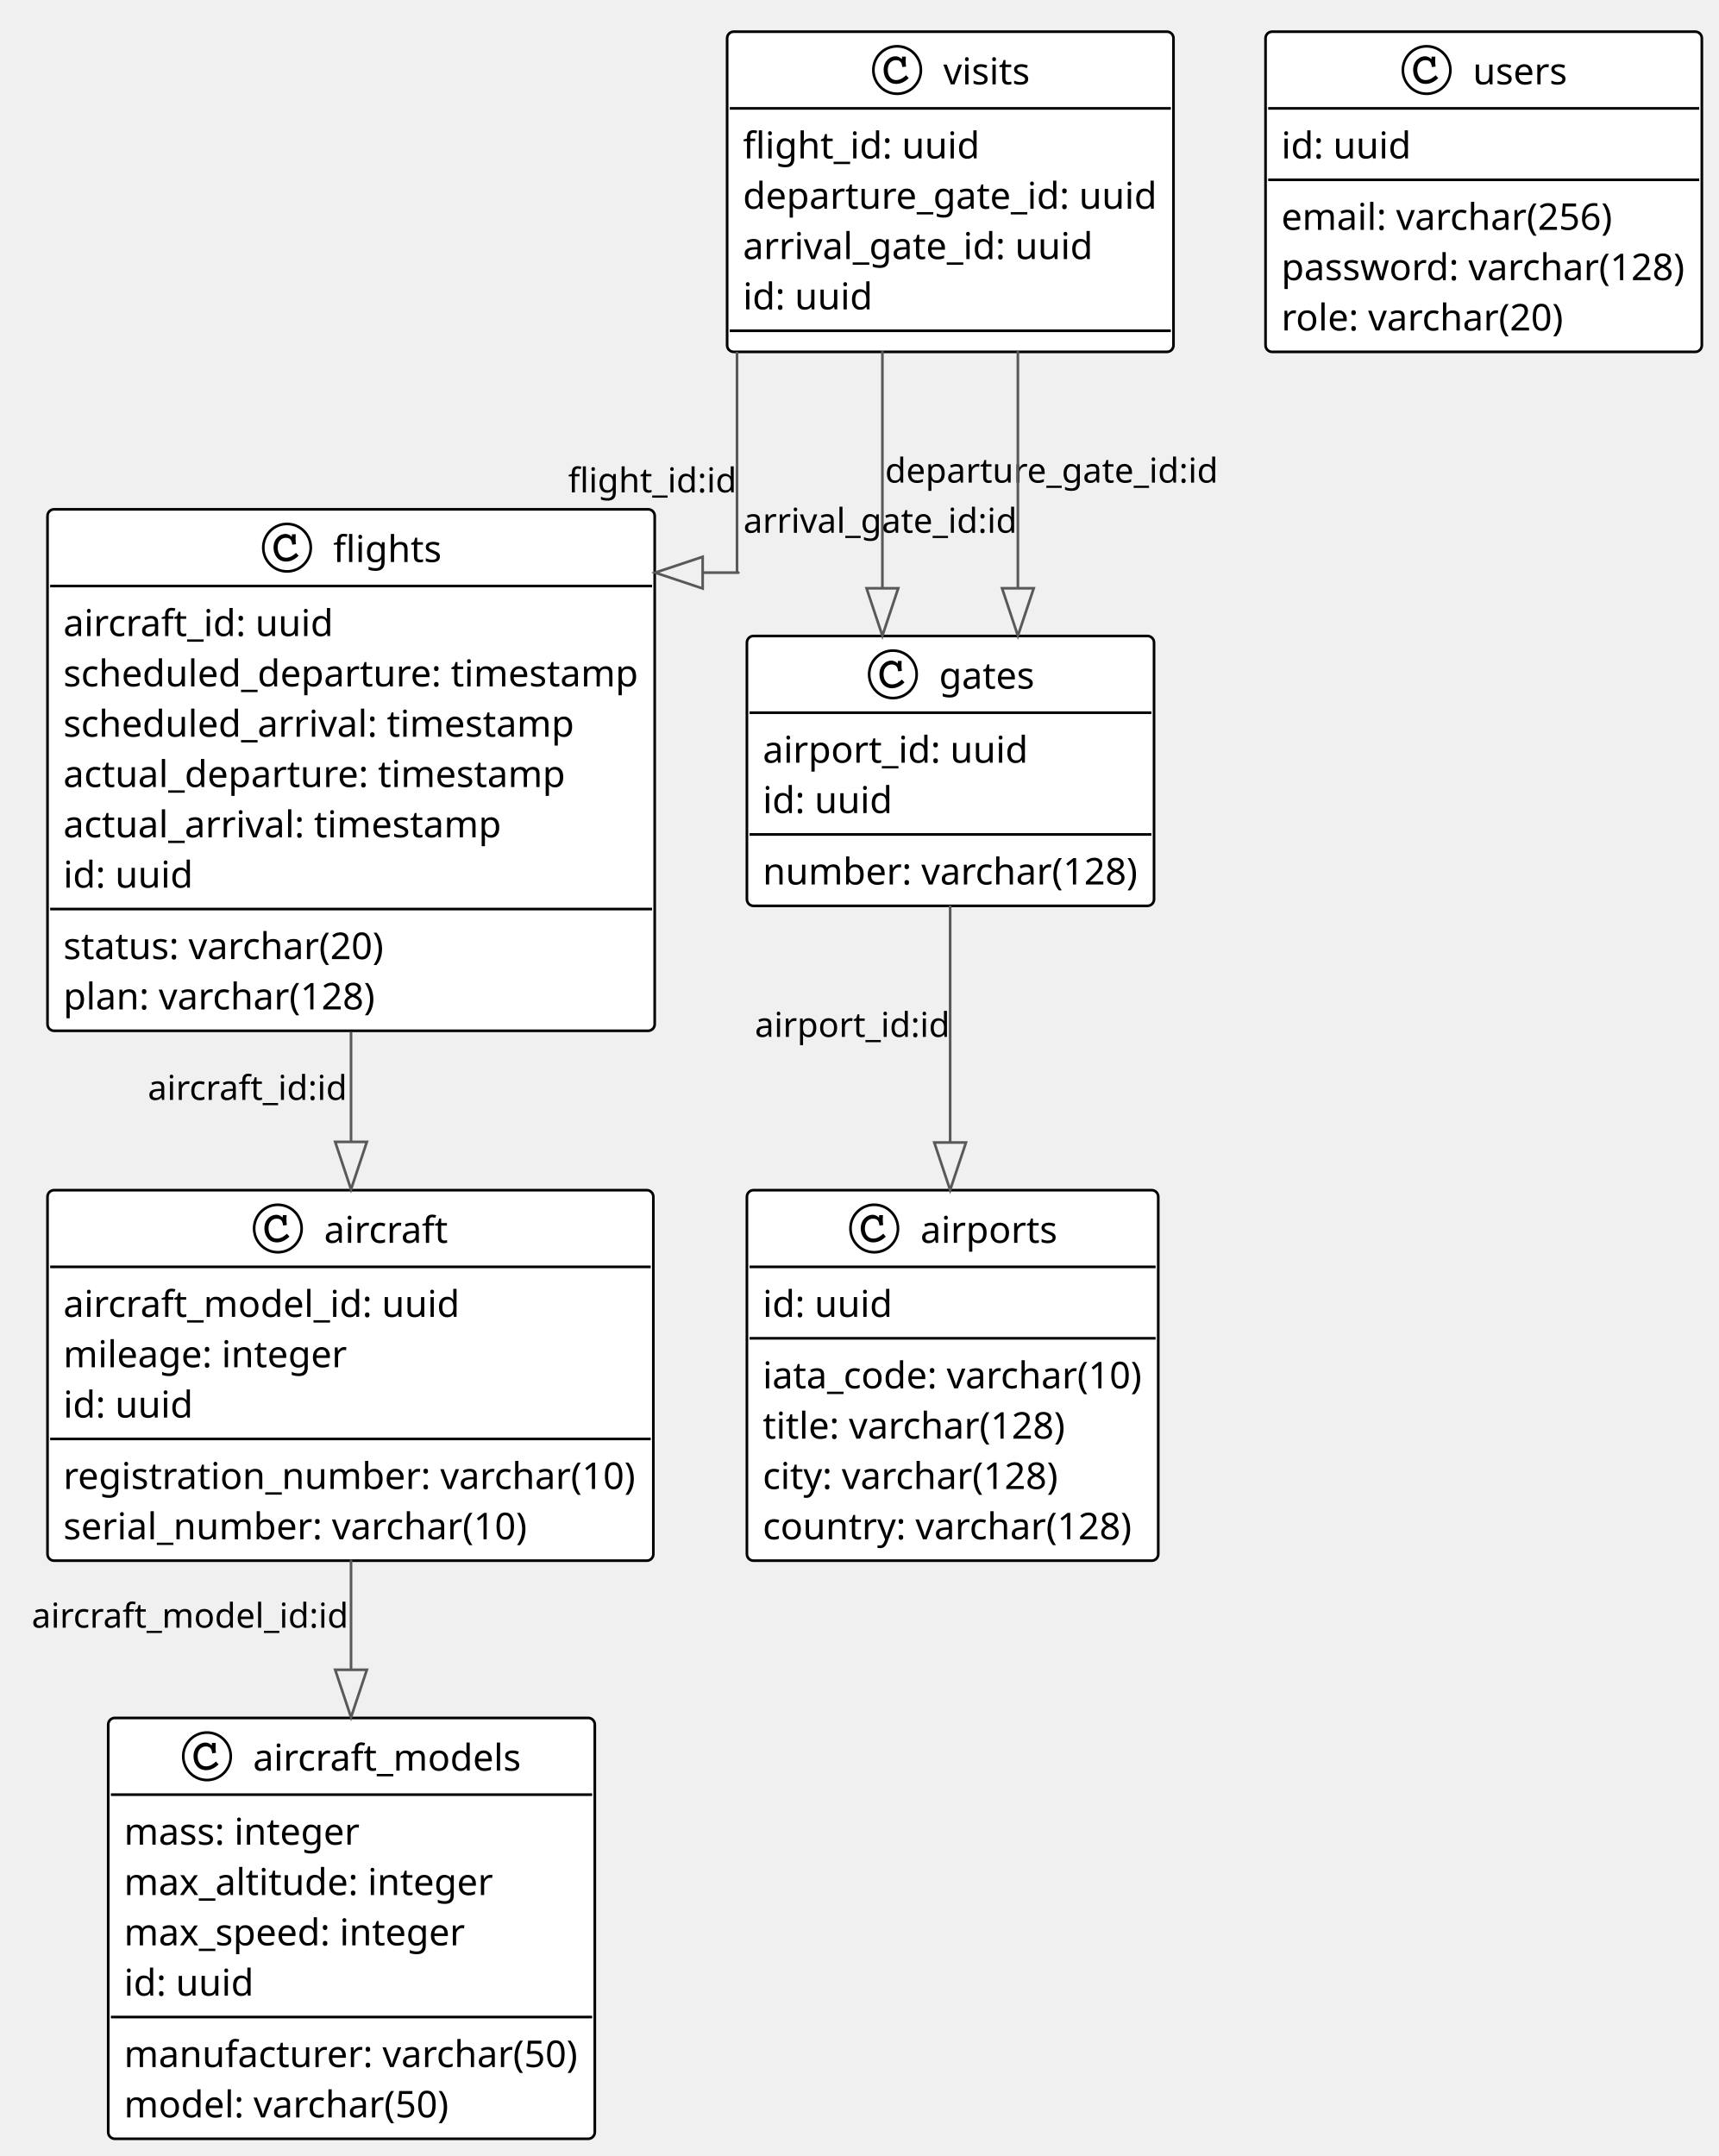
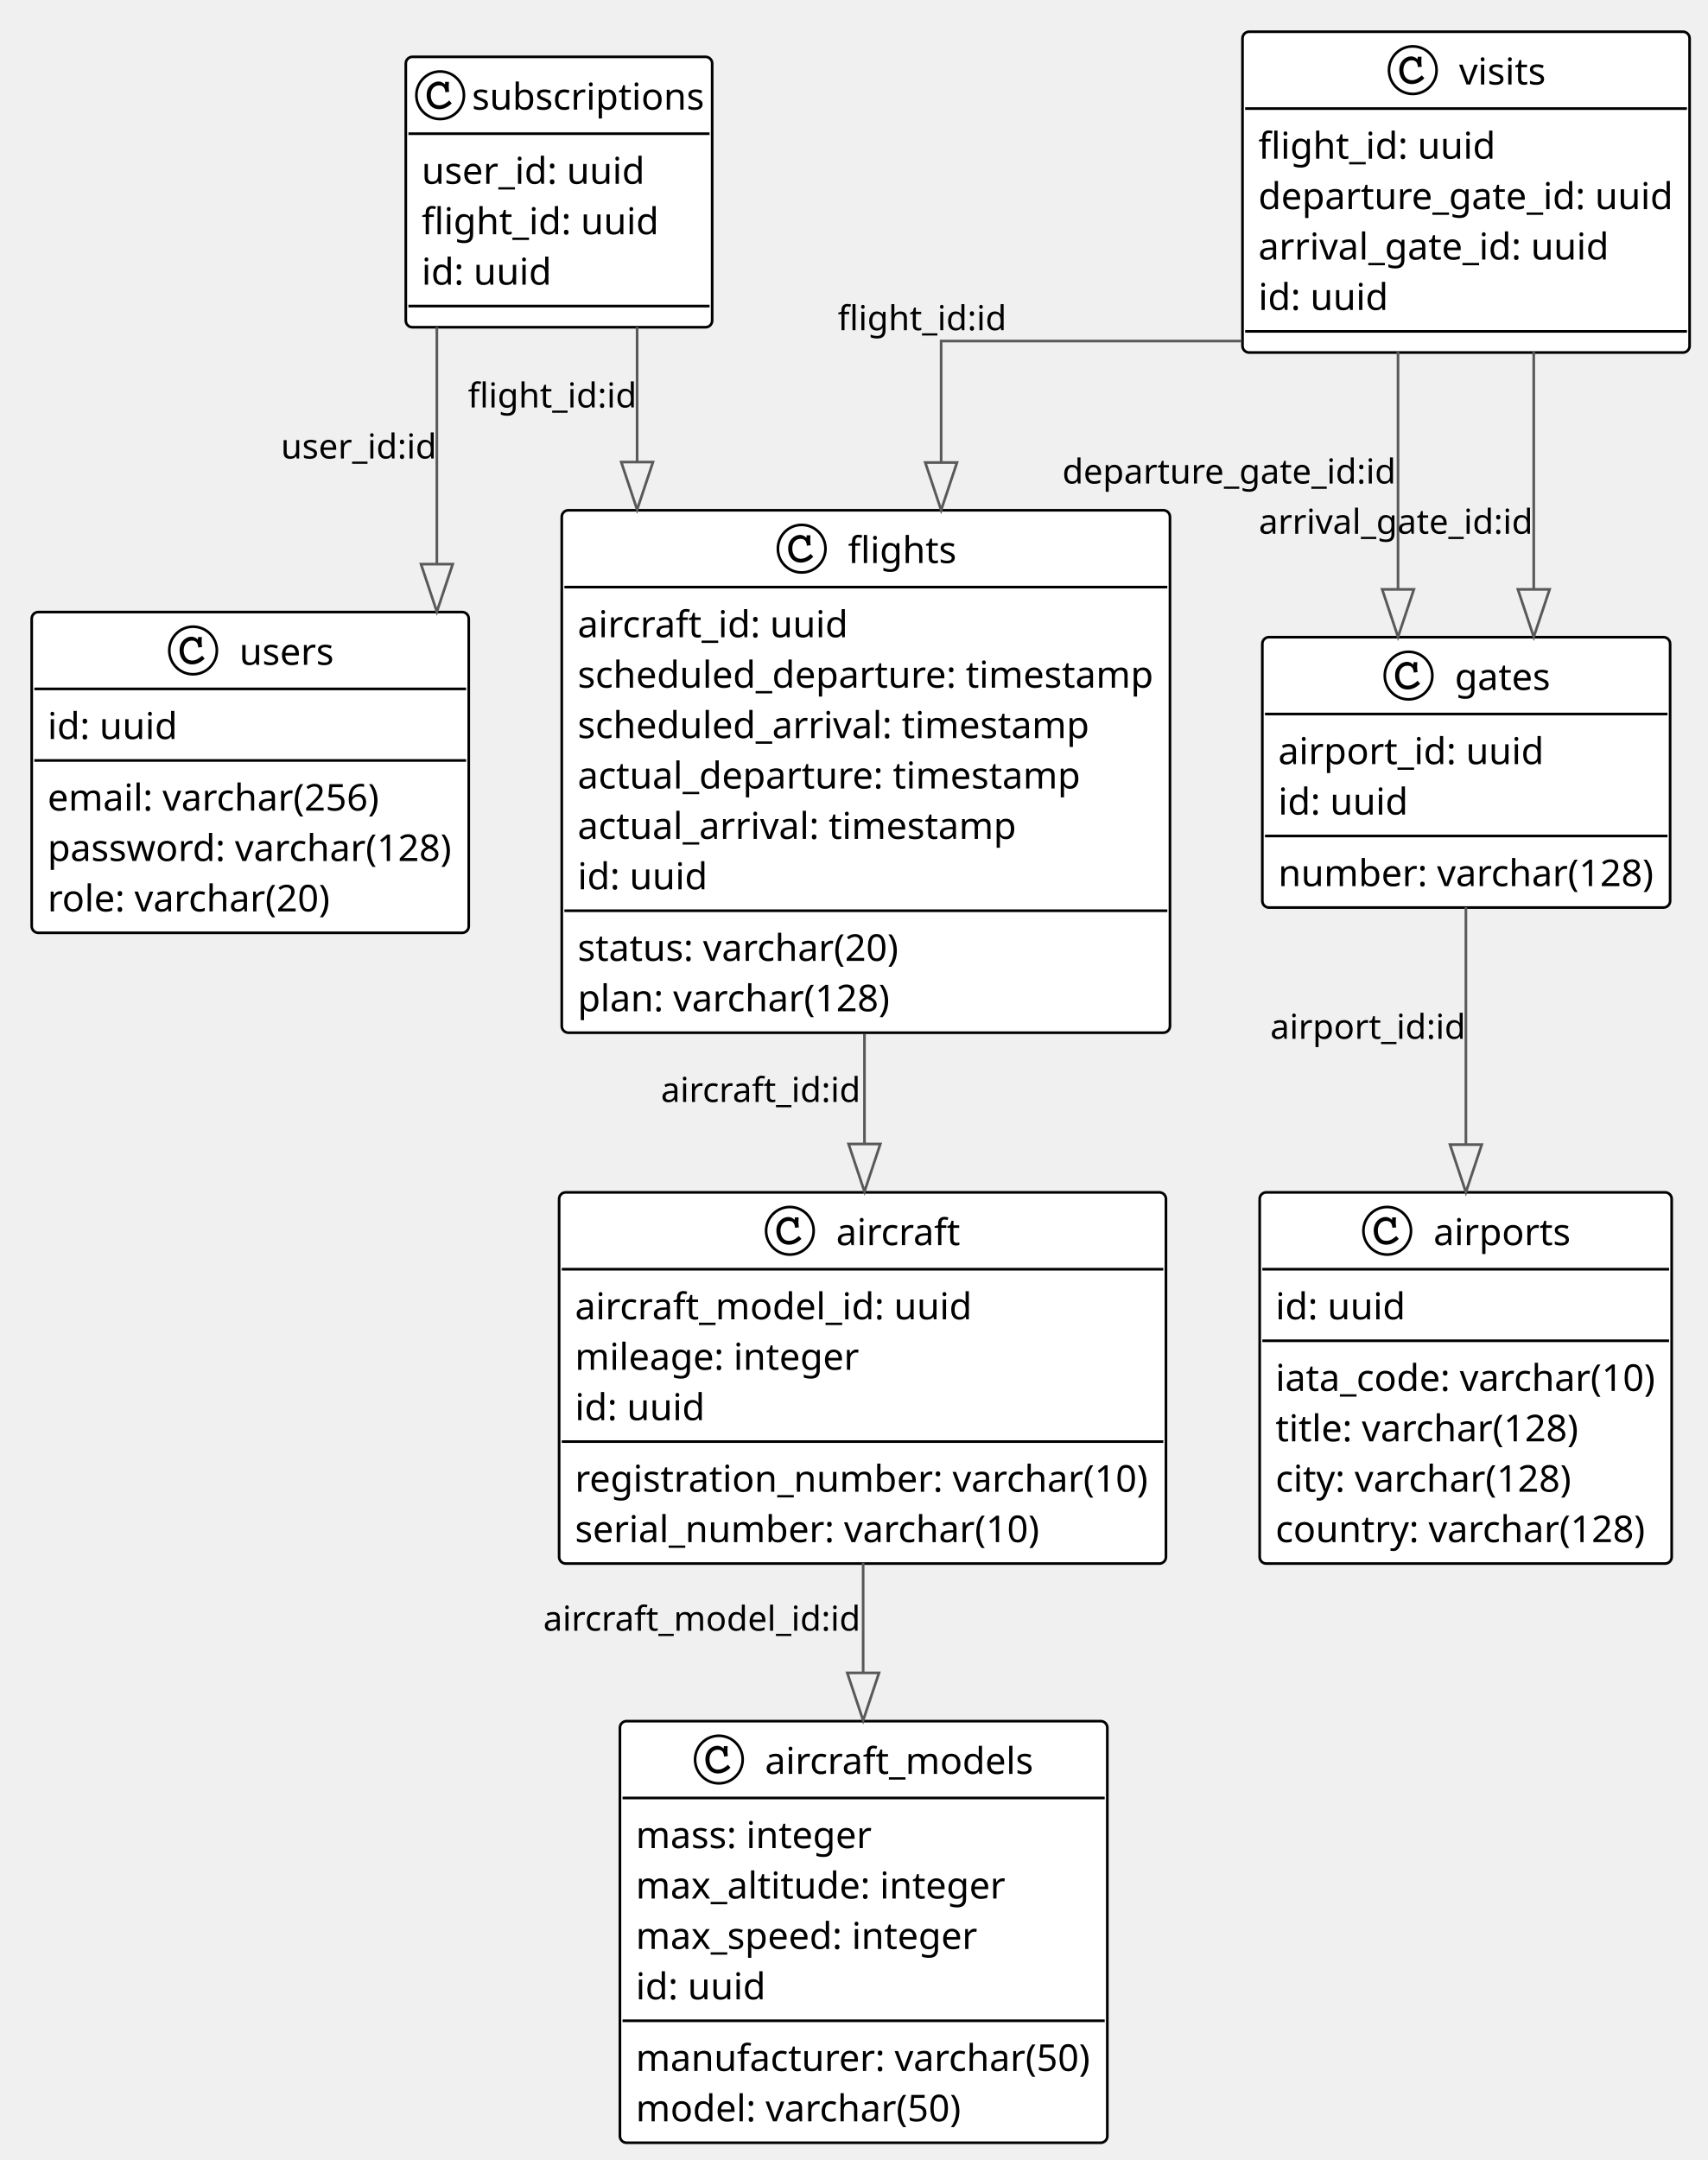
- <svg xmlns="http://www.w3.org/2000/svg" contentStyleType="text/css" data-diagram-type="CLASS" height="817px" preserveAspectRatio="none" style="width:651px;height:817px;background:#FFFFFF;" version="1.1" viewBox="0 0 651 817" width="651px" zoomAndPan="magnify">
+ <svg xmlns="http://www.w3.org/2000/svg" contentStyleType="text/css" data-diagram-type="CLASS" height="817px" preserveAspectRatio="none" style="width:646px;height:817px;background:#FFFFFF;" version="1.1" viewBox="0 0 646 817" width="646px" zoomAndPan="magnify">
  <defs />
  <g>
    <g class="entity" data-qualified-name="aircraft" data-source-line="6" id="ent0002">
-       <rect fill="#FFFFFF" height="140.407" rx="2.5" ry="2.5" style="stroke:#000000;stroke-width:1;" width="229.545" x="18" y="451" />
-       <ellipse cx="105.286" cy="465.534" fill="#FFFFFF" rx="9" ry="9" style="stroke:#000000;stroke-width:1;" />
-       <path d="M108.692,467.503 C107.973,468.175 106.676,469.346 104.926,469.346 C102.707,469.346 101.739,467.409 101.739,465.456 C101.739,463.065 103.223,461.8 104.864,461.8 C106.879,461.8 107.098,463.315 107.27,464.409 L108.692,464.221 C108.598,463.643 108.52,463.065 108.52,462.096 C108.52,461.425 108.567,460.878 108.598,460.456 L107.192,460.456 L107.082,461.409 C106.489,460.878 105.848,460.331 104.629,460.331 C102.582,460.331 100.176,462.159 100.176,465.471 C100.176,468.409 101.942,470.8 104.942,470.8 C107.379,470.8 109.082,469.175 109.676,468.596 L108.692,467.503 Z " fill="#000000" />
-       <text fill="#000000" font-family="Verdana" font-size="14" lengthAdjust="spacing" textLength="47.474" x="122.786" y="470.966">aircraft</text>
-       <line style="stroke:#000000;stroke-width:1;" x1="19" x2="246.545" y1="480.068" y2="480.068" />
-       <text fill="#000000" font-family="Verdana" font-size="14" lengthAdjust="spacing" textLength="150.723" x="24" y="499.034">aircraft_model_id: uuid</text>
-       <text fill="#000000" font-family="Verdana" font-size="14" lengthAdjust="spacing" textLength="107.464" x="24" y="518.102">mileage: integer</text>
-       <text fill="#000000" font-family="Verdana" font-size="14" lengthAdjust="spacing" textLength="49.14" x="24" y="537.17">id: uuid</text>
-       <line style="stroke:#000000;stroke-width:1;" x1="19" x2="246.545" y1="545.272" y2="545.272" />
-       <text fill="#000000" font-family="Verdana" font-size="14" lengthAdjust="spacing" textLength="217.545" x="24" y="564.238">registration_number: varchar(10)</text>
-       <text fill="#000000" font-family="Verdana" font-size="14" lengthAdjust="spacing" textLength="175.923" x="24" y="583.306">serial_number: varchar(10)</text>
+       <rect fill="#FFFFFF" height="140.407" rx="2.5" ry="2.5" style="stroke:#000000;stroke-width:1;" width="229.545" x="211.5" y="451" />
+       <ellipse cx="298.786" cy="465.534" fill="#FFFFFF" rx="9" ry="9" style="stroke:#000000;stroke-width:1;" />
+       <path d="M302.192,467.503 C301.473,468.175 300.176,469.346 298.426,469.346 C296.207,469.346 295.239,467.409 295.239,465.456 C295.239,463.065 296.723,461.8 298.364,461.8 C300.379,461.8 300.598,463.315 300.77,464.409 L302.192,464.221 C302.098,463.643 302.02,463.065 302.02,462.096 C302.02,461.425 302.067,460.878 302.098,460.456 L300.692,460.456 L300.582,461.409 C299.989,460.878 299.348,460.331 298.129,460.331 C296.082,460.331 293.676,462.159 293.676,465.471 C293.676,468.409 295.442,470.8 298.442,470.8 C300.879,470.8 302.582,469.175 303.176,468.596 L302.192,467.503 Z " fill="#000000" />
+       <text fill="#000000" font-family="Verdana" font-size="14" lengthAdjust="spacing" textLength="47.474" x="316.286" y="470.966">aircraft</text>
+       <line style="stroke:#000000;stroke-width:1;" x1="212.5" x2="440.045" y1="480.068" y2="480.068" />
+       <text fill="#000000" font-family="Verdana" font-size="14" lengthAdjust="spacing" textLength="150.723" x="217.5" y="499.034">aircraft_model_id: uuid</text>
+       <text fill="#000000" font-family="Verdana" font-size="14" lengthAdjust="spacing" textLength="107.464" x="217.5" y="518.102">mileage: integer</text>
+       <text fill="#000000" font-family="Verdana" font-size="14" lengthAdjust="spacing" textLength="49.14" x="217.5" y="537.17">id: uuid</text>
+       <line style="stroke:#000000;stroke-width:1;" x1="212.5" x2="440.045" y1="545.272" y2="545.272" />
+       <text fill="#000000" font-family="Verdana" font-size="14" lengthAdjust="spacing" textLength="217.545" x="217.5" y="564.238">registration_number: varchar(10)</text>
+       <text fill="#000000" font-family="Verdana" font-size="14" lengthAdjust="spacing" textLength="175.923" x="217.5" y="583.306">serial_number: varchar(10)</text>
    </g>
    <g class="entity" data-qualified-name="aircraft_models" data-source-line="13" id="ent0003">
-       <rect fill="#FFFFFF" height="159.475" rx="2.5" ry="2.5" style="stroke:#000000;stroke-width:1;" width="184.367" x="41" y="651" />
-       <ellipse cx="78.432" cy="665.534" fill="#FFFFFF" rx="9" ry="9" style="stroke:#000000;stroke-width:1;" />
-       <path d="M81.838,667.503 C81.12,668.175 79.823,669.346 78.073,669.346 C75.854,669.346 74.885,667.409 74.885,665.456 C74.885,663.065 76.37,661.8 78.01,661.8 C80.026,661.8 80.245,663.315 80.416,664.409 L81.838,664.221 C81.745,663.643 81.666,663.065 81.666,662.096 C81.666,661.425 81.713,660.878 81.745,660.456 L80.338,660.456 L80.229,661.409 C79.635,660.878 78.995,660.331 77.776,660.331 C75.729,660.331 73.323,662.159 73.323,665.471 C73.323,668.409 75.088,670.8 78.088,670.8 C80.526,670.8 82.229,669.175 82.823,668.596 L81.838,667.503 Z " fill="#000000" />
-       <text fill="#000000" font-family="Verdana" font-size="14" lengthAdjust="spacing" textLength="102.074" x="95.862" y="670.966">aircraft_models</text>
-       <line style="stroke:#000000;stroke-width:1;" x1="42" x2="224.367" y1="680.068" y2="680.068" />
-       <text fill="#000000" font-family="Verdana" font-size="14" lengthAdjust="spacing" textLength="89.25" x="47" y="699.034">mass: integer</text>
-       <text fill="#000000" font-family="Verdana" font-size="14" lengthAdjust="spacing" textLength="139.804" x="47" y="718.102">max_altitude: integer</text>
-       <text fill="#000000" font-family="Verdana" font-size="14" lengthAdjust="spacing" textLength="129.178" x="47" y="737.17">max_speed: integer</text>
-       <text fill="#000000" font-family="Verdana" font-size="14" lengthAdjust="spacing" textLength="49.14" x="47" y="756.238">id: uuid</text>
-       <line style="stroke:#000000;stroke-width:1;" x1="42" x2="224.367" y1="764.34" y2="764.34" />
-       <text fill="#000000" font-family="Verdana" font-size="14" lengthAdjust="spacing" textLength="172.367" x="47" y="783.306">manufacturer: varchar(50)</text>
-       <text fill="#000000" font-family="Verdana" font-size="14" lengthAdjust="spacing" textLength="123.242" x="47" y="802.373">model: varchar(50)</text>
+       <rect fill="#FFFFFF" height="159.475" rx="2.5" ry="2.5" style="stroke:#000000;stroke-width:1;" width="184.367" x="234.5" y="651" />
+       <ellipse cx="271.932" cy="665.534" fill="#FFFFFF" rx="9" ry="9" style="stroke:#000000;stroke-width:1;" />
+       <path d="M275.338,667.503 C274.62,668.175 273.323,669.346 271.573,669.346 C269.354,669.346 268.385,667.409 268.385,665.456 C268.385,663.065 269.87,661.8 271.51,661.8 C273.526,661.8 273.745,663.315 273.916,664.409 L275.338,664.221 C275.245,663.643 275.166,663.065 275.166,662.096 C275.166,661.425 275.213,660.878 275.245,660.456 L273.838,660.456 L273.729,661.409 C273.135,660.878 272.495,660.331 271.276,660.331 C269.229,660.331 266.823,662.159 266.823,665.471 C266.823,668.409 268.588,670.8 271.588,670.8 C274.026,670.8 275.729,669.175 276.323,668.596 L275.338,667.503 Z " fill="#000000" />
+       <text fill="#000000" font-family="Verdana" font-size="14" lengthAdjust="spacing" textLength="102.074" x="289.361" y="670.966">aircraft_models</text>
+       <line style="stroke:#000000;stroke-width:1;" x1="235.5" x2="417.867" y1="680.068" y2="680.068" />
+       <text fill="#000000" font-family="Verdana" font-size="14" lengthAdjust="spacing" textLength="89.25" x="240.5" y="699.034">mass: integer</text>
+       <text fill="#000000" font-family="Verdana" font-size="14" lengthAdjust="spacing" textLength="139.804" x="240.5" y="718.102">max_altitude: integer</text>
+       <text fill="#000000" font-family="Verdana" font-size="14" lengthAdjust="spacing" textLength="129.178" x="240.5" y="737.17">max_speed: integer</text>
+       <text fill="#000000" font-family="Verdana" font-size="14" lengthAdjust="spacing" textLength="49.14" x="240.5" y="756.238">id: uuid</text>
+       <line style="stroke:#000000;stroke-width:1;" x1="235.5" x2="417.867" y1="764.34" y2="764.34" />
+       <text fill="#000000" font-family="Verdana" font-size="14" lengthAdjust="spacing" textLength="172.367" x="240.5" y="783.306">manufacturer: varchar(50)</text>
+       <text fill="#000000" font-family="Verdana" font-size="14" lengthAdjust="spacing" textLength="123.242" x="240.5" y="802.373">model: varchar(50)</text>
    </g>
    <g class="entity" data-qualified-name="airports" data-source-line="21" id="ent0004">
-       <rect fill="#FFFFFF" height="140.407" rx="2.5" ry="2.5" style="stroke:#000000;stroke-width:1;" width="155.849" x="283" y="451" />
-       <ellipse cx="331.24" cy="465.534" fill="#FFFFFF" rx="9" ry="9" style="stroke:#000000;stroke-width:1;" />
-       <path d="M334.646,467.503 C333.927,468.175 332.63,469.346 330.88,469.346 C328.662,469.346 327.693,467.409 327.693,465.456 C327.693,463.065 329.177,461.8 330.818,461.8 C332.834,461.8 333.052,463.315 333.224,464.409 L334.646,464.221 C334.552,463.643 334.474,463.065 334.474,462.096 C334.474,461.425 334.521,460.878 334.552,460.456 L333.146,460.456 L333.037,461.409 C332.443,460.878 331.802,460.331 330.584,460.331 C328.537,460.331 326.13,462.159 326.13,465.471 C326.13,468.409 327.896,470.8 330.896,470.8 C333.334,470.8 335.037,469.175 335.63,468.596 L334.646,467.503 Z " fill="#000000" />
-       <text fill="#000000" font-family="Verdana" font-size="14" lengthAdjust="spacing" textLength="51.87" x="348.74" y="470.966">airports</text>
-       <line style="stroke:#000000;stroke-width:1;" x1="284" x2="437.849" y1="480.068" y2="480.068" />
-       <text fill="#000000" font-family="Verdana" font-size="14" lengthAdjust="spacing" textLength="49.14" x="289" y="499.034">id: uuid</text>
-       <line style="stroke:#000000;stroke-width:1;" x1="284" x2="437.849" y1="507.136" y2="507.136" />
-       <text fill="#000000" font-family="Verdana" font-size="14" lengthAdjust="spacing" textLength="143.849" x="289" y="526.102">iata_code: varchar(10)</text>
-       <text fill="#000000" font-family="Verdana" font-size="14" lengthAdjust="spacing" textLength="114.799" x="289" y="545.17">title: varchar(128)</text>
-       <text fill="#000000" font-family="Verdana" font-size="14" lengthAdjust="spacing" textLength="112.097" x="289" y="564.238">city: varchar(128)</text>
-       <text fill="#000000" font-family="Verdana" font-size="14" lengthAdjust="spacing" textLength="140.041" x="289" y="583.306">country: varchar(128)</text>
+       <rect fill="#FFFFFF" height="140.407" rx="2.5" ry="2.5" style="stroke:#000000;stroke-width:1;" width="155.849" x="476.5" y="451" />
+       <ellipse cx="524.74" cy="465.534" fill="#FFFFFF" rx="9" ry="9" style="stroke:#000000;stroke-width:1;" />
+       <path d="M528.146,467.503 C527.427,468.175 526.13,469.346 524.38,469.346 C522.162,469.346 521.193,467.409 521.193,465.456 C521.193,463.065 522.677,461.8 524.318,461.8 C526.334,461.8 526.552,463.315 526.724,464.409 L528.146,464.221 C528.052,463.643 527.974,463.065 527.974,462.096 C527.974,461.425 528.021,460.878 528.052,460.456 L526.646,460.456 L526.537,461.409 C525.943,460.878 525.302,460.331 524.084,460.331 C522.037,460.331 519.63,462.159 519.63,465.471 C519.63,468.409 521.396,470.8 524.396,470.8 C526.834,470.8 528.537,469.175 529.13,468.596 L528.146,467.503 Z " fill="#000000" />
+       <text fill="#000000" font-family="Verdana" font-size="14" lengthAdjust="spacing" textLength="51.87" x="542.24" y="470.966">airports</text>
+       <line style="stroke:#000000;stroke-width:1;" x1="477.5" x2="631.349" y1="480.068" y2="480.068" />
+       <text fill="#000000" font-family="Verdana" font-size="14" lengthAdjust="spacing" textLength="49.14" x="482.5" y="499.034">id: uuid</text>
+       <line style="stroke:#000000;stroke-width:1;" x1="477.5" x2="631.349" y1="507.136" y2="507.136" />
+       <text fill="#000000" font-family="Verdana" font-size="14" lengthAdjust="spacing" textLength="143.849" x="482.5" y="526.102">iata_code: varchar(10)</text>
+       <text fill="#000000" font-family="Verdana" font-size="14" lengthAdjust="spacing" textLength="114.799" x="482.5" y="545.17">title: varchar(128)</text>
+       <text fill="#000000" font-family="Verdana" font-size="14" lengthAdjust="spacing" textLength="112.097" x="482.5" y="564.238">city: varchar(128)</text>
+       <text fill="#000000" font-family="Verdana" font-size="14" lengthAdjust="spacing" textLength="140.041" x="482.5" y="583.306">country: varchar(128)</text>
    </g>
    <g class="entity" data-qualified-name="flights" data-source-line="28" id="ent0005">
-       <rect fill="#FFFFFF" height="197.611" rx="2.5" ry="2.5" style="stroke:#000000;stroke-width:1;" width="230.063" x="18" y="193" />
-       <ellipse cx="108.751" cy="207.534" fill="#FFFFFF" rx="9" ry="9" style="stroke:#000000;stroke-width:1;" />
-       <path d="M112.157,209.503 C111.438,210.175 110.141,211.346 108.391,211.346 C106.172,211.346 105.204,209.409 105.204,207.456 C105.204,205.065 106.688,203.8 108.329,203.8 C110.344,203.8 110.563,205.315 110.735,206.409 L112.157,206.221 C112.063,205.643 111.985,205.065 111.985,204.096 C111.985,203.425 112.032,202.878 112.063,202.456 L110.657,202.456 L110.547,203.409 C109.954,202.878 109.313,202.331 108.094,202.331 C106.047,202.331 103.641,204.159 103.641,207.471 C103.641,210.409 105.407,212.8 108.407,212.8 C110.844,212.8 112.547,211.175 113.141,210.596 L112.157,209.503 Z " fill="#000000" />
-       <text fill="#000000" font-family="Verdana" font-size="14" lengthAdjust="spacing" textLength="41.062" x="126.251" y="212.966">flights</text>
-       <line style="stroke:#000000;stroke-width:1;" x1="19" x2="247.063" y1="222.068" y2="222.068" />
-       <text fill="#000000" font-family="Verdana" font-size="14" lengthAdjust="spacing" textLength="102.83" x="24" y="241.034">aircraft_id: uuid</text>
-       <text fill="#000000" font-family="Verdana" font-size="14" lengthAdjust="spacing" textLength="218.063" x="24" y="260.102">scheduled_departure: timestamp</text>
-       <text fill="#000000" font-family="Verdana" font-size="14" lengthAdjust="spacing" textLength="193.535" x="24" y="279.17">scheduled_arrival: timestamp</text>
-       <text fill="#000000" font-family="Verdana" font-size="14" lengthAdjust="spacing" textLength="190.455" x="24" y="298.238">actual_departure: timestamp</text>
-       <text fill="#000000" font-family="Verdana" font-size="14" lengthAdjust="spacing" textLength="165.927" x="24" y="317.305">actual_arrival: timestamp</text>
-       <text fill="#000000" font-family="Verdana" font-size="14" lengthAdjust="spacing" textLength="49.14" x="24" y="336.373">id: uuid</text>
-       <line style="stroke:#000000;stroke-width:1;" x1="19" x2="247.063" y1="344.475" y2="344.475" />
-       <text fill="#000000" font-family="Verdana" font-size="14" lengthAdjust="spacing" textLength="121.59" x="24" y="363.441">status: varchar(20)</text>
-       <text fill="#000000" font-family="Verdana" font-size="14" lengthAdjust="spacing" textLength="118.299" x="24" y="382.509">plan: varchar(128)</text>
+       <rect fill="#FFFFFF" height="197.611" rx="2.5" ry="2.5" style="stroke:#000000;stroke-width:1;" width="230.063" x="212.5" y="193" />
+       <ellipse cx="303.251" cy="207.534" fill="#FFFFFF" rx="9" ry="9" style="stroke:#000000;stroke-width:1;" />
+       <path d="M306.657,209.503 C305.938,210.175 304.641,211.346 302.891,211.346 C300.673,211.346 299.704,209.409 299.704,207.456 C299.704,205.065 301.188,203.8 302.829,203.8 C304.844,203.8 305.063,205.315 305.235,206.409 L306.657,206.221 C306.563,205.643 306.485,205.065 306.485,204.096 C306.485,203.425 306.532,202.878 306.563,202.456 L305.157,202.456 L305.048,203.409 C304.454,202.878 303.813,202.331 302.594,202.331 C300.548,202.331 298.141,204.159 298.141,207.471 C298.141,210.409 299.907,212.8 302.907,212.8 C305.344,212.8 307.048,211.175 307.641,210.596 L306.657,209.503 Z " fill="#000000" />
+       <text fill="#000000" font-family="Verdana" font-size="14" lengthAdjust="spacing" textLength="41.062" x="320.751" y="212.966">flights</text>
+       <line style="stroke:#000000;stroke-width:1;" x1="213.5" x2="441.563" y1="222.068" y2="222.068" />
+       <text fill="#000000" font-family="Verdana" font-size="14" lengthAdjust="spacing" textLength="102.83" x="218.5" y="241.034">aircraft_id: uuid</text>
+       <text fill="#000000" font-family="Verdana" font-size="14" lengthAdjust="spacing" textLength="218.063" x="218.5" y="260.102">scheduled_departure: timestamp</text>
+       <text fill="#000000" font-family="Verdana" font-size="14" lengthAdjust="spacing" textLength="193.535" x="218.5" y="279.17">scheduled_arrival: timestamp</text>
+       <text fill="#000000" font-family="Verdana" font-size="14" lengthAdjust="spacing" textLength="190.455" x="218.5" y="298.238">actual_departure: timestamp</text>
+       <text fill="#000000" font-family="Verdana" font-size="14" lengthAdjust="spacing" textLength="165.927" x="218.5" y="317.305">actual_arrival: timestamp</text>
+       <text fill="#000000" font-family="Verdana" font-size="14" lengthAdjust="spacing" textLength="49.14" x="218.5" y="336.373">id: uuid</text>
+       <line style="stroke:#000000;stroke-width:1;" x1="213.5" x2="441.563" y1="344.475" y2="344.475" />
+       <text fill="#000000" font-family="Verdana" font-size="14" lengthAdjust="spacing" textLength="121.59" x="218.5" y="363.441">status: varchar(20)</text>
+       <text fill="#000000" font-family="Verdana" font-size="14" lengthAdjust="spacing" textLength="118.299" x="218.5" y="382.509">plan: varchar(128)</text>
    </g>
    <g class="entity" data-qualified-name="gates" data-source-line="38" id="ent0006">
-       <rect fill="#FFFFFF" height="102.272" rx="2.5" ry="2.5" style="stroke:#000000;stroke-width:1;" width="154.253" x="283" y="241" />
-       <ellipse cx="338.317" cy="255.534" fill="#FFFFFF" rx="9" ry="9" style="stroke:#000000;stroke-width:1;" />
-       <path d="M341.723,257.503 C341.004,258.175 339.707,259.346 337.957,259.346 C335.739,259.346 334.77,257.409 334.77,255.456 C334.77,253.065 336.254,251.8 337.895,251.8 C339.911,251.8 340.129,253.315 340.301,254.409 L341.723,254.221 C341.629,253.643 341.551,253.065 341.551,252.096 C341.551,251.425 341.598,250.878 341.629,250.456 L340.223,250.456 L340.114,251.409 C339.52,250.878 338.879,250.331 337.661,250.331 C335.614,250.331 333.207,252.159 333.207,255.471 C333.207,258.409 334.973,260.8 337.973,260.8 C340.411,260.8 342.114,259.175 342.707,258.596 L341.723,257.503 Z " fill="#000000" />
-       <text fill="#000000" font-family="Verdana" font-size="14" lengthAdjust="spacing" textLength="36.12" x="355.817" y="260.966">gates</text>
-       <line style="stroke:#000000;stroke-width:1;" x1="284" x2="436.253" y1="270.068" y2="270.068" />
-       <text fill="#000000" font-family="Verdana" font-size="14" lengthAdjust="spacing" textLength="100.52" x="289" y="289.034">airport_id: uuid</text>
-       <text fill="#000000" font-family="Verdana" font-size="14" lengthAdjust="spacing" textLength="49.14" x="289" y="308.102">id: uuid</text>
-       <line style="stroke:#000000;stroke-width:1;" x1="284" x2="436.253" y1="316.204" y2="316.204" />
-       <text fill="#000000" font-family="Verdana" font-size="14" lengthAdjust="spacing" textLength="142.253" x="289" y="335.17">number: varchar(128)</text>
+       <rect fill="#FFFFFF" height="102.272" rx="2.5" ry="2.5" style="stroke:#000000;stroke-width:1;" width="154.253" x="477.5" y="241" />
+       <ellipse cx="532.817" cy="255.534" fill="#FFFFFF" rx="9" ry="9" style="stroke:#000000;stroke-width:1;" />
+       <path d="M536.223,257.503 C535.504,258.175 534.207,259.346 532.457,259.346 C530.239,259.346 529.27,257.409 529.27,255.456 C529.27,253.065 530.754,251.8 532.395,251.8 C534.41,251.8 534.629,253.315 534.801,254.409 L536.223,254.221 C536.129,253.643 536.051,253.065 536.051,252.096 C536.051,251.425 536.098,250.878 536.129,250.456 L534.723,250.456 L534.614,251.409 C534.02,250.878 533.379,250.331 532.16,250.331 C530.114,250.331 527.707,252.159 527.707,255.471 C527.707,258.409 529.473,260.8 532.473,260.8 C534.91,260.8 536.614,259.175 537.207,258.596 L536.223,257.503 Z " fill="#000000" />
+       <text fill="#000000" font-family="Verdana" font-size="14" lengthAdjust="spacing" textLength="36.12" x="550.317" y="260.966">gates</text>
+       <line style="stroke:#000000;stroke-width:1;" x1="478.5" x2="630.753" y1="270.068" y2="270.068" />
+       <text fill="#000000" font-family="Verdana" font-size="14" lengthAdjust="spacing" textLength="100.52" x="483.5" y="289.034">airport_id: uuid</text>
+       <text fill="#000000" font-family="Verdana" font-size="14" lengthAdjust="spacing" textLength="49.14" x="483.5" y="308.102">id: uuid</text>
+       <line style="stroke:#000000;stroke-width:1;" x1="478.5" x2="630.753" y1="316.204" y2="316.204" />
+       <text fill="#000000" font-family="Verdana" font-size="14" lengthAdjust="spacing" textLength="142.253" x="483.5" y="335.17">number: varchar(128)</text>
    </g>
-     <g class="entity" data-qualified-name="users" data-source-line="43" id="ent0007">
-       <rect fill="#FFFFFF" height="121.34" rx="2.5" ry="2.5" style="stroke:#000000;stroke-width:1;" width="165.313" x="479.5" y="12" />
-       <ellipse cx="540.536" cy="26.534" fill="#FFFFFF" rx="9" ry="9" style="stroke:#000000;stroke-width:1;" />
-       <path d="M543.942,28.503 C543.223,29.175 541.926,30.346 540.176,30.346 C537.958,30.346 536.989,28.409 536.989,26.456 C536.989,24.065 538.473,22.8 540.114,22.8 C542.13,22.8 542.348,24.315 542.52,25.409 L543.942,25.221 C543.848,24.643 543.77,24.065 543.77,23.096 C543.77,22.425 543.817,21.878 543.848,21.456 L542.442,21.456 L542.333,22.409 C541.739,21.878 541.098,21.331 539.88,21.331 C537.833,21.331 535.426,23.159 535.426,26.471 C535.426,29.409 537.192,31.8 540.192,31.8 C542.63,31.8 544.333,30.175 544.926,29.596 L543.942,28.503 Z " fill="#000000" />
-       <text fill="#000000" font-family="Verdana" font-size="14" lengthAdjust="spacing" textLength="35.742" x="558.036" y="31.966">users</text>
-       <line style="stroke:#000000;stroke-width:1;" x1="480.5" x2="643.813" y1="41.068" y2="41.068" />
-       <text fill="#000000" font-family="Verdana" font-size="14" lengthAdjust="spacing" textLength="49.14" x="485.5" y="60.034">id: uuid</text>
-       <line style="stroke:#000000;stroke-width:1;" x1="480.5" x2="643.813" y1="68.136" y2="68.136" />
-       <text fill="#000000" font-family="Verdana" font-size="14" lengthAdjust="spacing" textLength="125.635" x="485.5" y="87.102">email: varchar(256)</text>
-       <text fill="#000000" font-family="Verdana" font-size="14" lengthAdjust="spacing" textLength="153.313" x="485.5" y="106.17">password: varchar(128)</text>
-       <text fill="#000000" font-family="Verdana" font-size="14" lengthAdjust="spacing" textLength="107.324" x="485.5" y="125.238">role: varchar(20)</text>
+     <g class="entity" data-qualified-name="subscriptions" data-source-line="43" id="ent0007">
+       <rect fill="#FFFFFF" height="102.272" rx="2.5" ry="2.5" style="stroke:#000000;stroke-width:1;" width="115.892" x="153.5" y="21.5" />
+       <ellipse cx="166.5" cy="36.034" fill="#FFFFFF" rx="9" ry="9" style="stroke:#000000;stroke-width:1;" />
+       <path d="M169.906,38.003 C169.188,38.675 167.891,39.846 166.141,39.846 C163.922,39.846 162.953,37.909 162.953,35.956 C162.953,33.565 164.438,32.3 166.078,32.3 C168.094,32.3 168.312,33.815 168.484,34.909 L169.906,34.721 C169.812,34.143 169.734,33.565 169.734,32.596 C169.734,31.925 169.781,31.378 169.812,30.956 L168.406,30.956 L168.297,31.909 C167.703,31.378 167.062,30.831 165.844,30.831 C163.797,30.831 161.391,32.659 161.391,35.971 C161.391,38.909 163.156,41.3 166.156,41.3 C168.594,41.3 170.297,39.675 170.891,39.096 L169.906,38.003 Z " fill="#000000" />
+       <text fill="#000000" font-family="Verdana" font-size="14" lengthAdjust="spacing" textLength="87.892" x="178.5" y="41.466">subscriptions</text>
+       <line style="stroke:#000000;stroke-width:1;" x1="154.5" x2="268.392" y1="50.568" y2="50.568" />
+       <text fill="#000000" font-family="Verdana" font-size="14" lengthAdjust="spacing" textLength="84.392" x="159.5" y="69.534">user_id: uuid</text>
+       <text fill="#000000" font-family="Verdana" font-size="14" lengthAdjust="spacing" textLength="89.712" x="159.5" y="88.602">flight_id: uuid</text>
+       <text fill="#000000" font-family="Verdana" font-size="14" lengthAdjust="spacing" textLength="49.14" x="159.5" y="107.67">id: uuid</text>
+       <line style="stroke:#000000;stroke-width:1;" x1="154.5" x2="268.392" y1="115.772" y2="115.772" />
    </g>
-     <g class="entity" data-qualified-name="visits" data-source-line="49" id="ent0008">
-       <rect fill="#FFFFFF" height="121.34" rx="2.5" ry="2.5" style="stroke:#000000;stroke-width:1;" width="169.121" x="275.5" y="12" />
-       <ellipse cx="339.91" cy="26.534" fill="#FFFFFF" rx="9" ry="9" style="stroke:#000000;stroke-width:1;" />
-       <path d="M343.316,28.503 C342.597,29.175 341.3,30.346 339.55,30.346 C337.332,30.346 336.363,28.409 336.363,26.456 C336.363,24.065 337.847,22.8 339.488,22.8 C341.503,22.8 341.722,24.315 341.894,25.409 L343.316,25.221 C343.222,24.643 343.144,24.065 343.144,23.096 C343.144,22.425 343.191,21.878 343.222,21.456 L341.816,21.456 L341.707,22.409 C341.113,21.878 340.472,21.331 339.253,21.331 C337.207,21.331 334.8,23.159 334.8,26.471 C334.8,29.409 336.566,31.8 339.566,31.8 C342.003,31.8 343.707,30.175 344.3,29.596 L343.316,28.503 Z " fill="#000000" />
-       <text fill="#000000" font-family="Verdana" font-size="14" lengthAdjust="spacing" textLength="32.802" x="357.41" y="31.966">visits</text>
-       <line style="stroke:#000000;stroke-width:1;" x1="276.5" x2="443.621" y1="41.068" y2="41.068" />
-       <text fill="#000000" font-family="Verdana" font-size="14" lengthAdjust="spacing" textLength="89.712" x="281.5" y="60.034">flight_id: uuid</text>
-       <text fill="#000000" font-family="Verdana" font-size="14" lengthAdjust="spacing" textLength="157.121" x="281.5" y="79.102">departure_gate_id: uuid</text>
-       <text fill="#000000" font-family="Verdana" font-size="14" lengthAdjust="spacing" textLength="132.594" x="281.5" y="98.17">arrival_gate_id: uuid</text>
-       <text fill="#000000" font-family="Verdana" font-size="14" lengthAdjust="spacing" textLength="49.14" x="281.5" y="117.238">id: uuid</text>
-       <line style="stroke:#000000;stroke-width:1;" x1="276.5" x2="443.621" y1="125.34" y2="125.34" />
+     <g class="entity" data-qualified-name="users" data-source-line="48" id="ent0008">
+       <rect fill="#FFFFFF" height="121.34" rx="2.5" ry="2.5" style="stroke:#000000;stroke-width:1;" width="165.313" x="12" y="231.5" />
+       <ellipse cx="73.036" cy="246.034" fill="#FFFFFF" rx="9" ry="9" style="stroke:#000000;stroke-width:1;" />
+       <path d="M76.442,248.003 C75.723,248.675 74.426,249.846 72.676,249.846 C70.458,249.846 69.489,247.909 69.489,245.956 C69.489,243.565 70.973,242.3 72.614,242.3 C74.629,242.3 74.848,243.815 75.02,244.909 L76.442,244.721 C76.348,244.143 76.27,243.565 76.27,242.596 C76.27,241.925 76.317,241.378 76.348,240.956 L74.942,240.956 L74.833,241.909 C74.239,241.378 73.598,240.831 72.379,240.831 C70.333,240.831 67.926,242.659 67.926,245.971 C67.926,248.909 69.692,251.3 72.692,251.3 C75.129,251.3 76.833,249.675 77.426,249.096 L76.442,248.003 Z " fill="#000000" />
+       <text fill="#000000" font-family="Verdana" font-size="14" lengthAdjust="spacing" textLength="35.742" x="90.536" y="251.466">users</text>
+       <line style="stroke:#000000;stroke-width:1;" x1="13" x2="176.313" y1="260.568" y2="260.568" />
+       <text fill="#000000" font-family="Verdana" font-size="14" lengthAdjust="spacing" textLength="49.14" x="18" y="279.534">id: uuid</text>
+       <line style="stroke:#000000;stroke-width:1;" x1="13" x2="176.313" y1="287.636" y2="287.636" />
+       <text fill="#000000" font-family="Verdana" font-size="14" lengthAdjust="spacing" textLength="125.635" x="18" y="306.602">email: varchar(256)</text>
+       <text fill="#000000" font-family="Verdana" font-size="14" lengthAdjust="spacing" textLength="153.313" x="18" y="325.67">password: varchar(128)</text>
+       <text fill="#000000" font-family="Verdana" font-size="14" lengthAdjust="spacing" textLength="107.324" x="18" y="344.738">role: varchar(20)</text>
    </g>
-     <g class="link" data-entity-1="ent0002" data-entity-2="ent0003" data-link-type="extension" data-source-line="56" id="lnk9">
-       <path codeLine="56" d="M133,591.05 C133,610.2 133,613.1 133,632.75" fill="none" id="aircraft-to-aircraft_models" style="stroke:#595959;stroke-width:1;" />
-       <polygon fill="none" points="133,650.75,139,632.75,127,632.75,133,650.75" style="stroke:#595959;stroke-width:1;" />
-       <text fill="#000000" font-family="Verdana" font-size="13" lengthAdjust="spacing" textLength="120.51" x="12" y="616.797">aircraft_model_id:id</text>
+     <g class="entity" data-qualified-name="visits" data-source-line="54" id="ent0009">
+       <rect fill="#FFFFFF" height="121.34" rx="2.5" ry="2.5" style="stroke:#000000;stroke-width:1;" width="169.121" x="470" y="12" />
+       <ellipse cx="534.41" cy="26.534" fill="#FFFFFF" rx="9" ry="9" style="stroke:#000000;stroke-width:1;" />
+       <path d="M537.816,28.503 C537.097,29.175 535.8,30.346 534.05,30.346 C531.832,30.346 530.863,28.409 530.863,26.456 C530.863,24.065 532.347,22.8 533.988,22.8 C536.004,22.8 536.222,24.315 536.394,25.409 L537.816,25.221 C537.722,24.643 537.644,24.065 537.644,23.096 C537.644,22.425 537.691,21.878 537.722,21.456 L536.316,21.456 L536.207,22.409 C535.613,21.878 534.972,21.331 533.754,21.331 C531.707,21.331 529.3,23.159 529.3,26.471 C529.3,29.409 531.066,31.8 534.066,31.8 C536.504,31.8 538.207,30.175 538.8,29.596 L537.816,28.503 Z " fill="#000000" />
+       <text fill="#000000" font-family="Verdana" font-size="14" lengthAdjust="spacing" textLength="32.802" x="551.91" y="31.966">visits</text>
+       <line style="stroke:#000000;stroke-width:1;" x1="471" x2="638.121" y1="41.068" y2="41.068" />
+       <text fill="#000000" font-family="Verdana" font-size="14" lengthAdjust="spacing" textLength="89.712" x="476" y="60.034">flight_id: uuid</text>
+       <text fill="#000000" font-family="Verdana" font-size="14" lengthAdjust="spacing" textLength="157.121" x="476" y="79.102">departure_gate_id: uuid</text>
+       <text fill="#000000" font-family="Verdana" font-size="14" lengthAdjust="spacing" textLength="132.594" x="476" y="98.17">arrival_gate_id: uuid</text>
+       <text fill="#000000" font-family="Verdana" font-size="14" lengthAdjust="spacing" textLength="49.14" x="476" y="117.238">id: uuid</text>
+       <line style="stroke:#000000;stroke-width:1;" x1="471" x2="638.121" y1="125.34" y2="125.34" />
    </g>
-     <g class="link" data-entity-1="ent0005" data-entity-2="ent0002" data-link-type="extension" data-source-line="57" id="lnk10">
-       <path codeLine="57" d="M133,391.11 C133,411.18 133,413.88 133,432.71" fill="none" id="flights-to-aircraft" style="stroke:#595959;stroke-width:1;" />
-       <polygon fill="none" points="133,450.71,139,432.71,127,432.71,133,450.71" style="stroke:#595959;stroke-width:1;" />
-       <text fill="#000000" font-family="Verdana" font-size="13" lengthAdjust="spacing" textLength="76.037" x="56" y="416.807">aircraft_id:id</text>
+     <g class="link" data-entity-1="ent0002" data-entity-2="ent0003" data-link-type="extension" data-source-line="61" id="lnk10">
+       <path codeLine="61" d="M326.5,591.05 C326.5,610.2 326.5,613.1 326.5,632.75" fill="none" id="aircraft-to-aircraft_models" style="stroke:#595959;stroke-width:1;" />
+       <polygon fill="none" points="326.5,650.75,332.5,632.75,320.5,632.75,326.5,650.75" style="stroke:#595959;stroke-width:1;" />
+       <text fill="#000000" font-family="Verdana" font-size="13" lengthAdjust="spacing" textLength="120.51" x="205.5" y="616.797">aircraft_model_id:id</text>
    </g>
-     <g class="link" data-entity-1="ent0006" data-entity-2="ent0004" data-link-type="extension" data-source-line="58" id="lnk11">
-       <path codeLine="58" d="M360,343.11 C360,374.88 360,398.15 360,432.95" fill="none" id="gates-to-airports" style="stroke:#595959;stroke-width:1;" />
-       <polygon fill="none" points="360,450.95,366,432.95,354,432.95,360,450.95" style="stroke:#595959;stroke-width:1;" />
-       <text fill="#000000" font-family="Verdana" font-size="13" lengthAdjust="spacing" textLength="73.892" x="286" y="392.927">airport_id:id</text>
+     <g class="link" data-entity-1="ent0005" data-entity-2="ent0002" data-link-type="extension" data-source-line="62" id="lnk11">
+       <path codeLine="62" d="M327,391.11 C327,411.18 327,413.88 327,432.71" fill="none" id="flights-to-aircraft" style="stroke:#595959;stroke-width:1;" />
+       <polygon fill="none" points="327,450.71,333,432.71,321,432.71,327,450.71" style="stroke:#595959;stroke-width:1;" />
+       <text fill="#000000" font-family="Verdana" font-size="13" lengthAdjust="spacing" textLength="76.037" x="250" y="416.807">aircraft_id:id</text>
    </g>
-     <g class="link" data-entity-1="ent0008" data-entity-2="ent0005" data-link-type="extension" data-source-line="59" id="lnk12">
-       <path codeLine="59" d="M279.25,133.36 C279.25,172.85 279.25,217 279.25,217 C279.25,217 284.36,217 266.23,217" fill="none" id="visits-to-flights" style="stroke:#595959;stroke-width:1;" />
-       <polygon fill="none" points="248.23,217,266.23,223,266.23,211,248.23,217" style="stroke:#595959;stroke-width:1;" />
-       <text fill="#000000" font-family="Verdana" font-size="13" lengthAdjust="spacing" textLength="63.856" x="215.25" y="186.587">flight_id:id</text>
+     <g class="link" data-entity-1="ent0006" data-entity-2="ent0004" data-link-type="extension" data-source-line="63" id="lnk12">
+       <path codeLine="63" d="M554.5,343.11 C554.5,374.88 554.5,398.15 554.5,432.95" fill="none" id="gates-to-airports" style="stroke:#595959;stroke-width:1;" />
+       <polygon fill="none" points="554.5,450.95,560.5,432.95,548.5,432.95,554.5,450.95" style="stroke:#595959;stroke-width:1;" />
+       <text fill="#000000" font-family="Verdana" font-size="13" lengthAdjust="spacing" textLength="73.892" x="480.5" y="392.927">airport_id:id</text>
    </g>
-     <g class="link" data-entity-1="ent0008" data-entity-2="ent0006" data-link-type="extension" data-source-line="60" id="lnk13">
-       <path codeLine="60" d="M334.33,133.06 C334.33,166.94 334.33,190.71 334.33,222.92" fill="none" id="visits-to-gates" style="stroke:#595959;stroke-width:1;" />
-       <polygon fill="none" points="334.33,240.92,340.33,222.92,328.33,222.92,334.33,240.92" style="stroke:#595959;stroke-width:1;" />
-       <text fill="#000000" font-family="Verdana" font-size="13" lengthAdjust="spacing" textLength="126.451" x="335.33" y="182.887">departure_gate_id:id</text>
+     <g class="link" data-entity-1="ent0007" data-entity-2="ent0005" data-link-type="extension" data-source-line="64" id="lnk13">
+       <path codeLine="64" d="M241,123.69 C241,144.33 241,150.9 241,174.78" fill="none" id="subscriptions-to-flights" style="stroke:#595959;stroke-width:1;" />
+       <polygon fill="none" points="241,192.78,247,174.78,235,174.78,241,192.78" style="stroke:#595959;stroke-width:1;" />
+       <text fill="#000000" font-family="Verdana" font-size="13" lengthAdjust="spacing" textLength="63.856" x="177" y="154.127">flight_id:id</text>
    </g>
-     <g class="link" data-entity-1="ent0008" data-entity-2="ent0006" data-link-type="extension" data-source-line="61" id="lnk14">
-       <path codeLine="61" d="M385.67,133.06 C385.67,166.94 385.67,190.71 385.67,222.92" fill="none" id="visits-to-gates-1" style="stroke:#595959;stroke-width:1;" />
-       <polygon fill="none" points="385.67,240.92,391.67,222.92,379.67,222.92,385.67,240.92" style="stroke:#595959;stroke-width:1;" />
-       <text fill="#000000" font-family="Verdana" font-size="13" lengthAdjust="spacing" textLength="103.675" x="281.67" y="201.887">arrival_gate_id:id</text>
+     <g class="link" data-entity-1="ent0007" data-entity-2="ent0008" data-link-type="extension" data-source-line="65" id="lnk14">
+       <path codeLine="65" d="M165.25,123.69 C165.25,155.86 165.25,179.54 165.25,213.37" fill="none" id="subscriptions-to-users" style="stroke:#595959;stroke-width:1;" />
+       <polygon fill="none" points="165.25,231.37,171.25,213.37,159.25,213.37,165.25,231.37" style="stroke:#595959;stroke-width:1;" />
+       <text fill="#000000" font-family="Verdana" font-size="13" lengthAdjust="spacing" textLength="58.916" x="106.25" y="173.427">user_id:id</text>
+     </g>
+     <g class="link" data-entity-1="ent0009" data-entity-2="ent0005" data-link-type="extension" data-source-line="66" id="lnk15">
+       <path codeLine="66" d="M469.74,129 C415.79,129 356,129 356,129 C356,129 356,140.82 356,174.95" fill="none" id="visits-to-flights" style="stroke:#595959;stroke-width:1;" />
+       <polygon fill="none" points="356,192.95,362,174.95,350,174.95,356,192.95" style="stroke:#595959;stroke-width:1;" />
+       <text fill="#000000" font-family="Verdana" font-size="13" lengthAdjust="spacing" textLength="63.856" x="316.89" y="124.897">flight_id:id</text>
+     </g>
+     <g class="link" data-entity-1="ent0009" data-entity-2="ent0006" data-link-type="extension" data-source-line="67" id="lnk16">
+       <path codeLine="67" d="M528.83,133.06 C528.83,166.94 528.83,190.71 528.83,222.92" fill="none" id="visits-to-gates" style="stroke:#595959;stroke-width:1;" />
+       <polygon fill="none" points="528.83,240.92,534.83,222.92,522.83,222.92,528.83,240.92" style="stroke:#595959;stroke-width:1;" />
+       <text fill="#000000" font-family="Verdana" font-size="13" lengthAdjust="spacing" textLength="126.451" x="401.83" y="182.887">departure_gate_id:id</text>
+     </g>
+     <g class="link" data-entity-1="ent0009" data-entity-2="ent0006" data-link-type="extension" data-source-line="68" id="lnk17">
+       <path codeLine="68" d="M580.17,133.06 C580.17,166.94 580.17,190.71 580.17,222.92" fill="none" id="visits-to-gates-1" style="stroke:#595959;stroke-width:1;" />
+       <polygon fill="none" points="580.17,240.92,586.17,222.92,574.17,222.92,580.17,240.92" style="stroke:#595959;stroke-width:1;" />
+       <text fill="#000000" font-family="Verdana" font-size="13" lengthAdjust="spacing" textLength="103.675" x="476.17" y="201.887">arrival_gate_id:id</text>
    </g>
  </g>
</svg>
